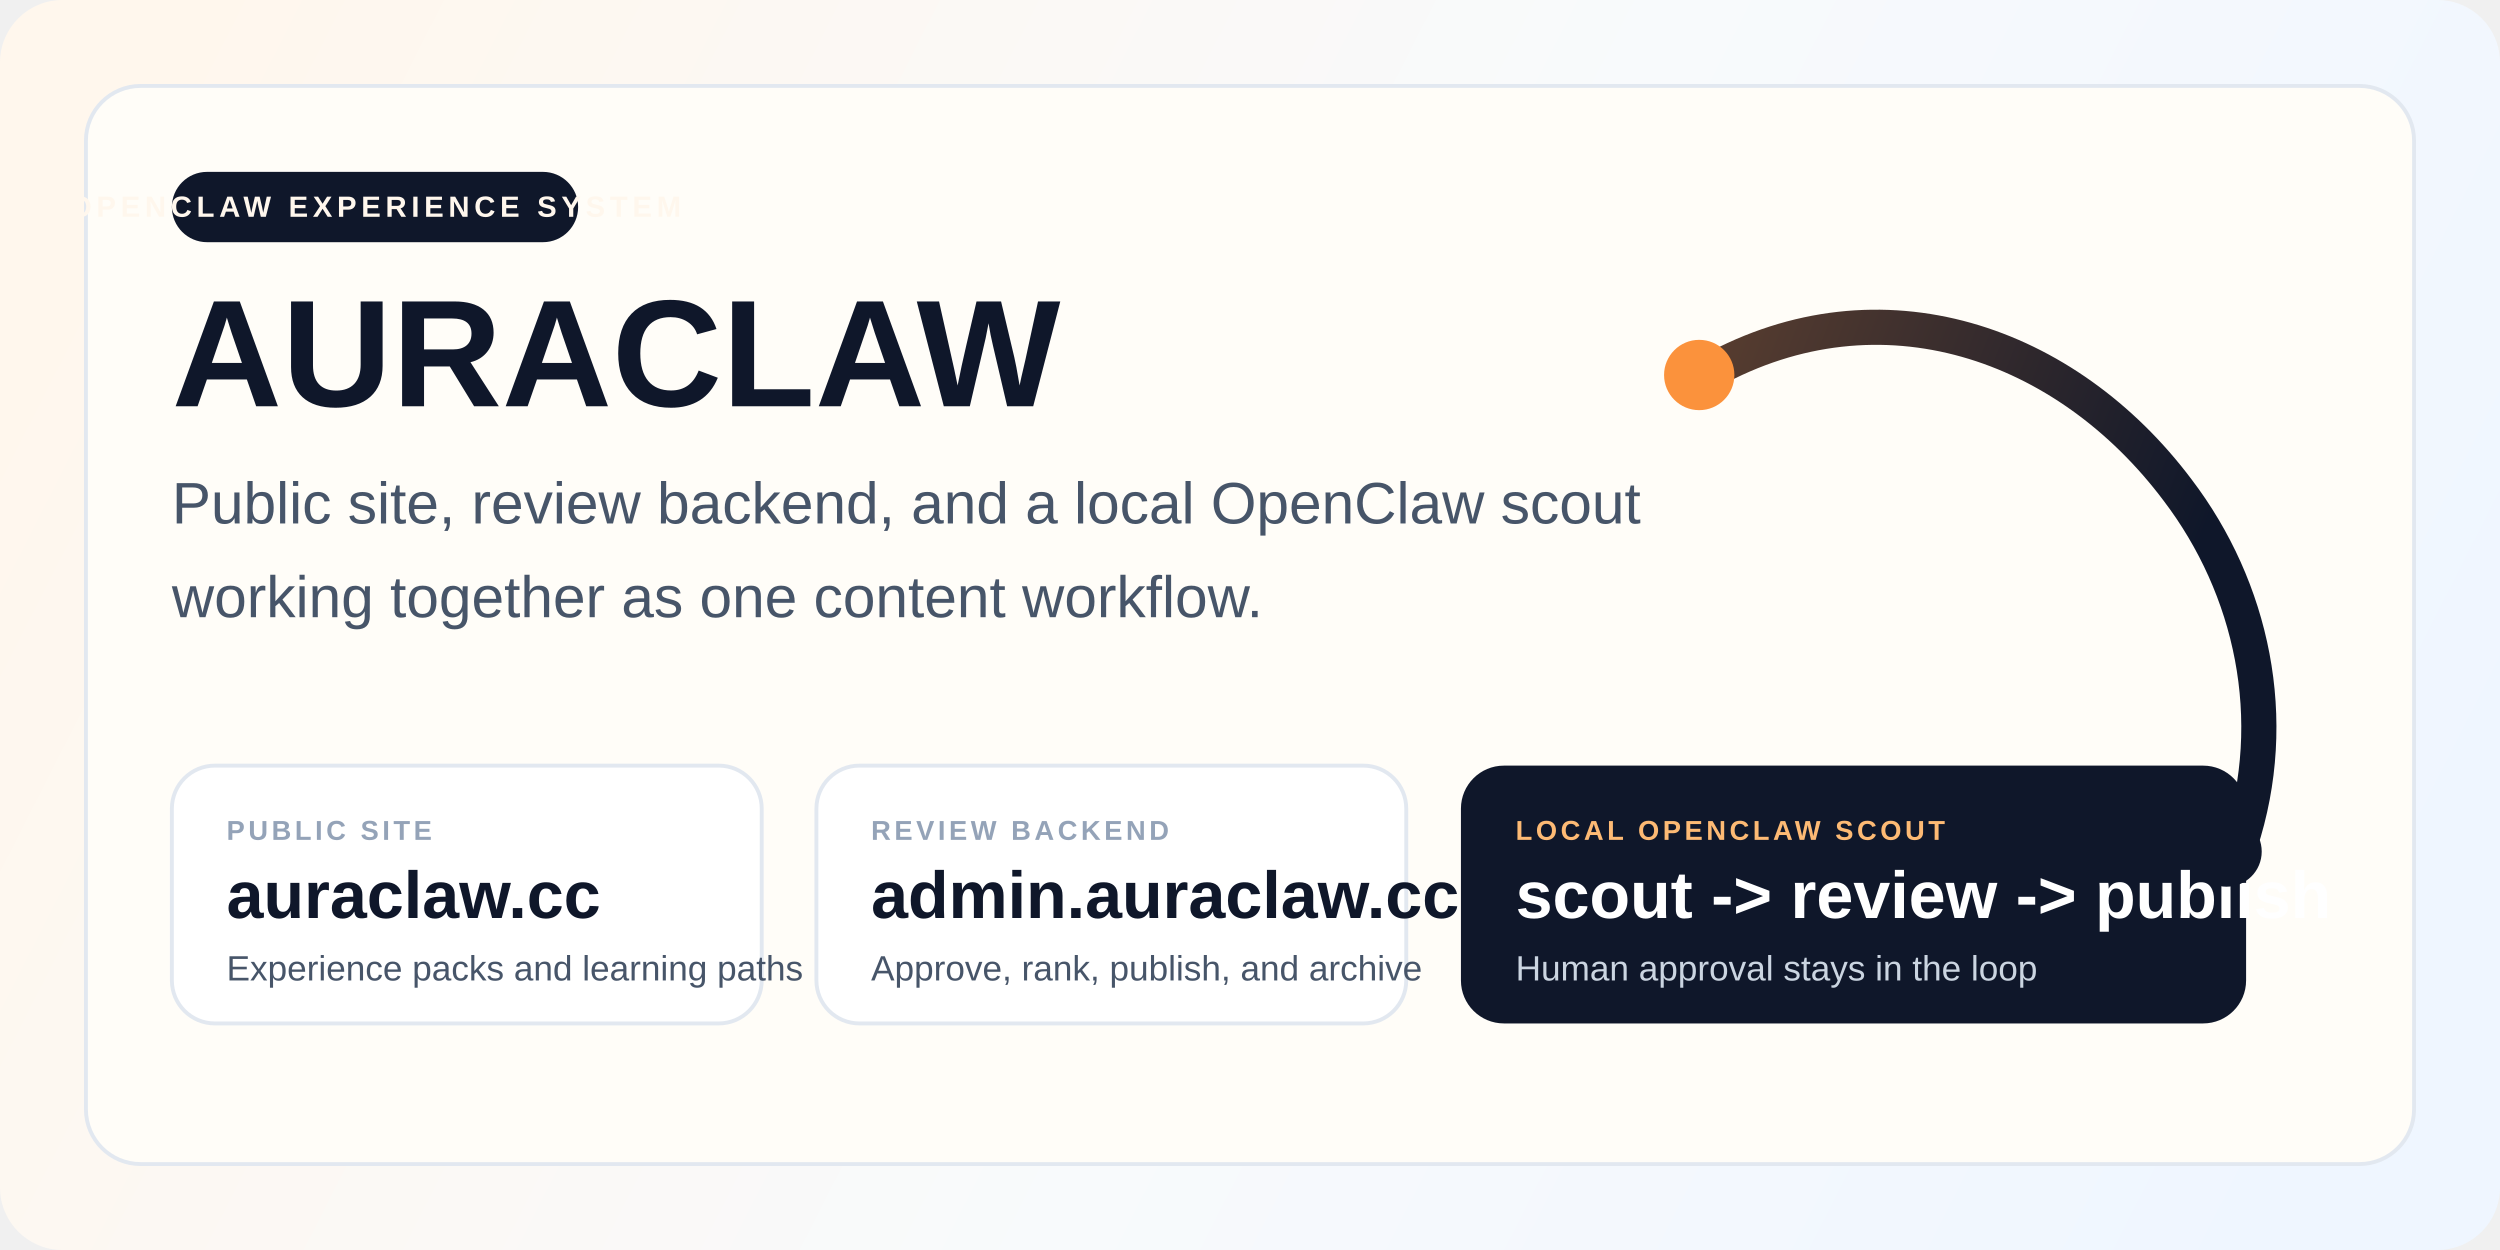
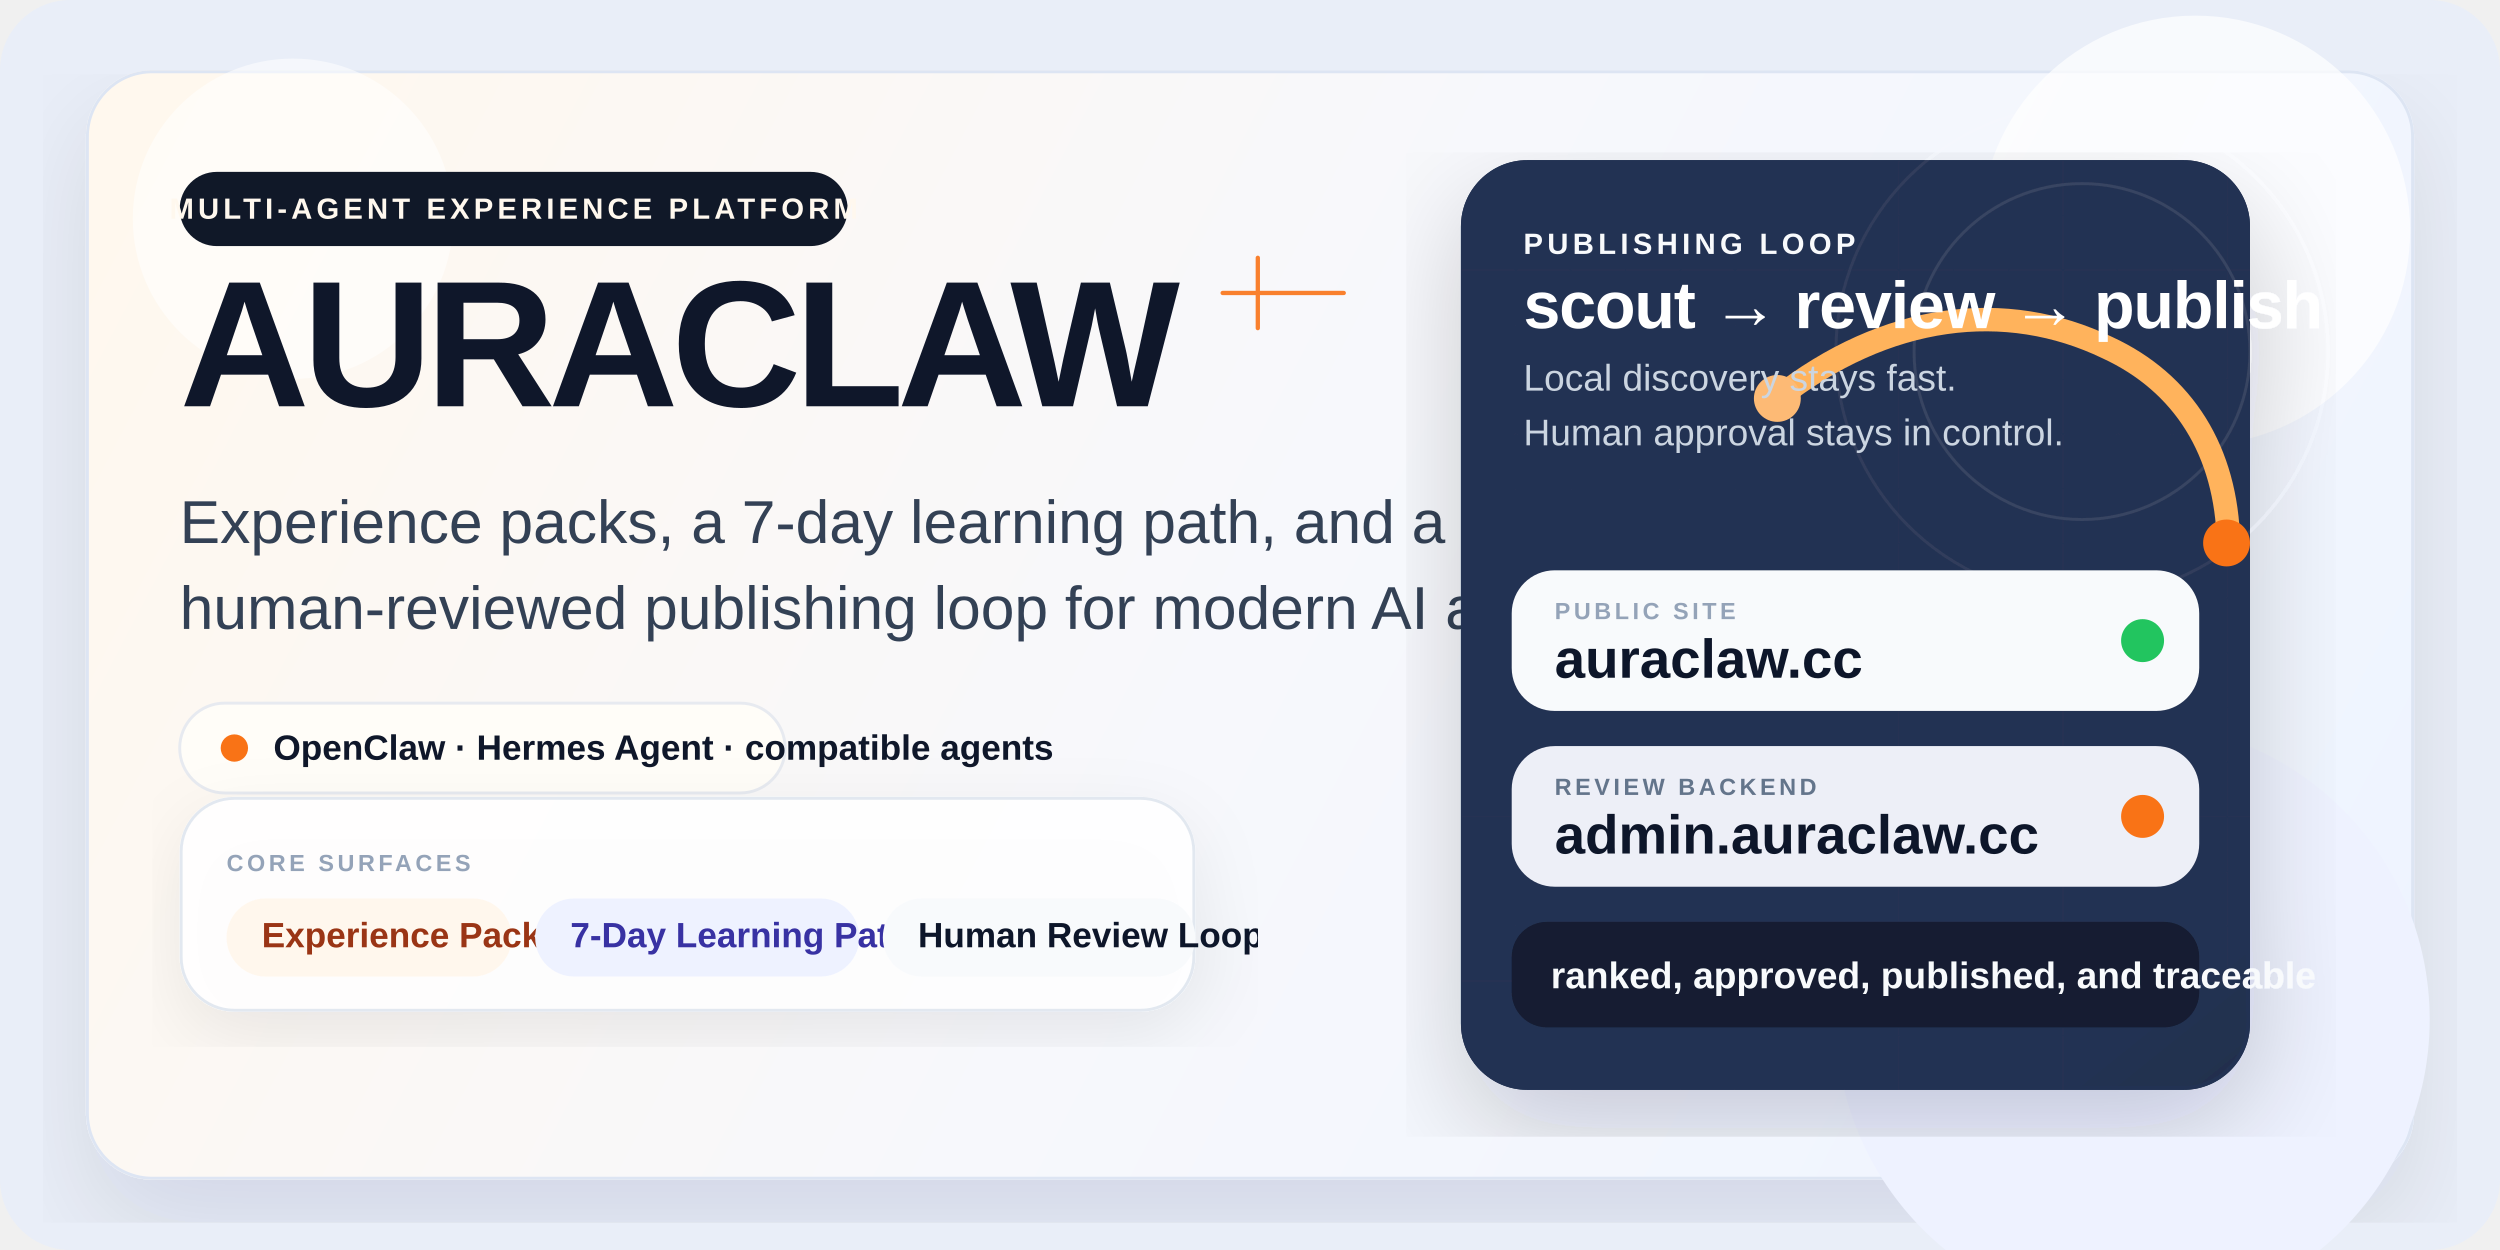
<svg xmlns="http://www.w3.org/2000/svg" width="1280" height="640" viewBox="0 0 1280 640" fill="none">
  <defs>
-     <linearGradient id="bg" x1="80" y1="40" x2="1180" y2="600" gradientUnits="userSpaceOnUse">
-       <stop stop-color="#FFF7ED" />
-       <stop offset="0.55" stop-color="#F8FAFC" />
-       <stop offset="1" stop-color="#EFF6FF" />
+     <linearGradient id="page-bg" x1="84" y1="36" x2="1188" y2="612" gradientUnits="userSpaceOnUse">
+       <stop stop-color="#FFF8EE" />
+       <stop offset="0.5" stop-color="#F7F8FC" />
+       <stop offset="1" stop-color="#EEF4FF" />
    </linearGradient>
-     <linearGradient id="accent" x1="220" y1="180" x2="1040" y2="500" gradientUnits="userSpaceOnUse">
-       <stop stop-color="#FB923C" />
-       <stop offset="1" stop-color="#0F172A" />
+     <linearGradient id="hero-glow" x1="770" y1="104" x2="1102" y2="518" gradientUnits="userSpaceOnUse">
+       <stop stop-color="#243252" />
+       <stop offset="1" stop-color="#0D1324" />
    </linearGradient>
+     <linearGradient id="line-glow" x1="876" y1="222" x2="1106" y2="420" gradientUnits="userSpaceOnUse">
+       <stop stop-color="#FFB35C" />
+       <stop offset="1" stop-color="#F97316" />
+     </linearGradient>
+     <filter id="shadow-lg" x="22" y="14" width="1236" height="612" filterUnits="userSpaceOnUse" color-interpolation-filters="sRGB">
+       <feDropShadow dx="0" dy="24" stdDeviation="28" flood-color="#0F172A" flood-opacity="0.10" />
+     </filter>
+     <filter id="shadow-md" x="720" y="58" width="476" height="524" filterUnits="userSpaceOnUse" color-interpolation-filters="sRGB">
+       <feDropShadow dx="0" dy="20" stdDeviation="28" flood-color="#0F172A" flood-opacity="0.18" />
+     </filter>
+     <filter id="shadow-sm" x="78" y="370" width="566" height="166" filterUnits="userSpaceOnUse" color-interpolation-filters="sRGB">
+       <feDropShadow dx="0" dy="12" stdDeviation="18" flood-color="#0F172A" flood-opacity="0.08" />
+     </filter>
+     <pattern id="grid" width="28" height="28" patternUnits="userSpaceOnUse">
+       <path d="M28 0H0V28" stroke="#243252" stroke-opacity="0.1" stroke-width="1" />
+     </pattern>
  </defs>
-   <rect x="0" y="0" width="1280" height="640" rx="32" fill="url(#bg)" />
-   <rect x="44" y="44" width="1192" height="552" rx="28" fill="#FFFDF8" stroke="#E2E8F0" stroke-width="2" />
-   <rect x="88" y="88" width="208" height="36" rx="18" fill="#0F172A" />
-   <text x="192" y="111" text-anchor="middle" fill="#FFF7ED" font-family="Arial, Helvetica, sans-serif" font-size="15" font-weight="700" letter-spacing="2.4">
-     OPENCLAW EXPERIENCE SYSTEM
+   <rect width="1280" height="640" rx="36" fill="#E9EEF8" />
+   <g filter="url(#shadow-lg)">
+     <rect x="44" y="36" width="1192" height="568" rx="34" fill="url(#page-bg)" />
+     <rect x="44.75" y="36.75" width="1190.5" height="566.5" rx="33.25" stroke="#DDE5F3" stroke-width="1.5" />
+   </g>
+   <circle cx="1124" cy="118" r="110" fill="#FFFFFF" fill-opacity="0.7" />
+   <circle cx="1092" cy="522" r="152" fill="#EEF2FF" />
+   <circle cx="150" cy="112" r="82" fill="#FFFFFF" fill-opacity="0.55" />
+   <rect x="92" y="88" width="342" height="38" rx="19" fill="#101828" />
+   <text x="263" y="112" text-anchor="middle" fill="#FFF8EE" font-family="Arial, Helvetica, sans-serif" font-size="15" font-weight="700" letter-spacing="2.1">
+     MULTI-AGENT EXPERIENCE PLATFORM
  </text>
-   <text x="88" y="208" fill="#0F172A" font-family="Arial, Helvetica, sans-serif" font-size="78" font-weight="800">
+   <text x="92" y="208" fill="#0F172A" font-family="Arial, Helvetica, sans-serif" font-size="92" font-weight="800" letter-spacing="-3.5">
    AURACLAW
  </text>
-   <text x="88" y="268" fill="#475569" font-family="Arial, Helvetica, sans-serif" font-size="30" font-weight="500">
-     Public site, review backend, and a local OpenClaw scout
+   <text x="92" y="278" fill="#334155" font-family="Arial, Helvetica, sans-serif" font-size="31" font-weight="500">
+     Experience packs, a 7-day learning path, and a
  </text>
-   <text x="88" y="316" fill="#475569" font-family="Arial, Helvetica, sans-serif" font-size="30" font-weight="500">
-     working together as one content workflow.
+   <text x="92" y="322" fill="#334155" font-family="Arial, Helvetica, sans-serif" font-size="31" font-weight="500">
+     human-reviewed publishing loop for modern AI agents.
  </text>
-   <g transform="translate(88 392)">
-     <rect width="302" height="132" rx="22" fill="#FFFFFF" stroke="#E2E8F0" stroke-width="2" />
-     <text x="28" y="38" fill="#94A3B8" font-family="Arial, Helvetica, sans-serif" font-size="14" font-weight="700" letter-spacing="1.8">
-       PUBLIC SITE
-     </text>
-     <text x="28" y="78" fill="#0F172A" font-family="Arial, Helvetica, sans-serif" font-size="34" font-weight="800">
-       auraclaw.cc
-     </text>
-     <text x="28" y="110" fill="#475569" font-family="Arial, Helvetica, sans-serif" font-size="18" font-weight="500">
-       Experience packs and learning paths
+   <g transform="translate(92 360)">
+     <rect width="310" height="46" rx="23" fill="#FFFDF8" stroke="#E7EAF0" stroke-width="1.5" />
+     <circle cx="28" cy="23" r="7" fill="#F97316" />
+     <text x="48" y="29" fill="#0F172A" font-family="Arial, Helvetica, sans-serif" font-size="18" font-weight="700">
+       OpenClaw · Hermes Agent · compatible agents
    </text>
  </g>
-   <g transform="translate(418 392)">
-     <rect width="302" height="132" rx="22" fill="#FFFFFF" stroke="#E2E8F0" stroke-width="2" />
-     <text x="28" y="38" fill="#94A3B8" font-family="Arial, Helvetica, sans-serif" font-size="14" font-weight="700" letter-spacing="1.8">
-       REVIEW BACKEND
-     </text>
-     <text x="28" y="78" fill="#0F172A" font-family="Arial, Helvetica, sans-serif" font-size="34" font-weight="800">
-       admin.auraclaw.cc
-     </text>
-     <text x="28" y="110" fill="#475569" font-family="Arial, Helvetica, sans-serif" font-size="18" font-weight="500">
-       Approve, rank, publish, and archive
-     </text>
+   <g filter="url(#shadow-sm)">
+     <g transform="translate(92 408)">
+       <rect width="520" height="110" rx="28" fill="#FFFFFF" fill-opacity="0.88" />
+       <rect x="0.75" y="0.75" width="518.5" height="108.5" rx="27.25" stroke="#E2E8F0" stroke-width="1.5" />
+       <g transform="translate(24 22)">
+         <text x="0" y="16" fill="#94A3B8" font-family="Arial, Helvetica, sans-serif" font-size="12" font-weight="700" letter-spacing="1.8">
+           CORE SURFACES
+         </text>
+         <g transform="translate(0 30)">
+           <rect width="146" height="40" rx="20" fill="#FFF7ED" />
+           <text x="18" y="25" fill="#9A3412" font-family="Arial, Helvetica, sans-serif" font-size="18" font-weight="700">
+             Experience Packs
+           </text>
+         </g>
+         <g transform="translate(158 30)">
+           <rect width="166" height="40" rx="20" fill="#EEF2FF" />
+           <text x="18" y="25" fill="#3730A3" font-family="Arial, Helvetica, sans-serif" font-size="18" font-weight="700">
+             7-Day Learning Path
+           </text>
+         </g>
+         <g transform="translate(336 30)">
+           <rect width="160" height="40" rx="20" fill="#F8FAFC" />
+           <text x="18" y="25" fill="#0F172A" font-family="Arial, Helvetica, sans-serif" font-size="18" font-weight="700">
+             Human Review Loop
+           </text>
+         </g>
+       </g>
+     </g>
  </g>
-   <g transform="translate(748 392)">
-     <rect width="402" height="132" rx="22" fill="#0F172A" />
-     <text x="28" y="38" fill="#FDBA74" font-family="Arial, Helvetica, sans-serif" font-size="14" font-weight="700" letter-spacing="1.8">
-       LOCAL OPENCLAW SCOUT
-     </text>
-     <text x="28" y="78" fill="#FFFFFF" font-family="Arial, Helvetica, sans-serif" font-size="34" font-weight="800">
-       scout -&gt; review -&gt; publish
-     </text>
-     <text x="28" y="110" fill="#CBD5E1" font-family="Arial, Helvetica, sans-serif" font-size="18" font-weight="500">
-       Human approval stays in the loop
-     </text>
+   <g filter="url(#shadow-md)">
+     <g transform="translate(748 82)">
+       <rect width="404" height="476" rx="34" fill="url(#hero-glow)" />
+       <rect x="1" y="1" width="402" height="474" rx="33" stroke="#243252" stroke-width="2" />
+       <rect x="0" y="0" width="404" height="476" rx="34" fill="url(#grid)" fill-opacity="0.22" />
+       <circle cx="318" cy="98" r="86" stroke="#FFFFFF" stroke-opacity="0.09" stroke-width="1.5" />
+       <circle cx="318" cy="98" r="126" stroke="#FFFFFF" stroke-opacity="0.06" stroke-width="1.5" />
+       <path d="M162 122C218 78 279 71 331 96C370 114 392 149 393 196" stroke="url(#line-glow)" stroke-width="12" stroke-linecap="round" />
+       <circle cx="162" cy="122" r="12" fill="#FDBA74" />
+       <circle cx="392" cy="196" r="12" fill="#F97316" />
+       <text x="32" y="48" fill="#F8FAFC" font-family="Arial, Helvetica, sans-serif" font-size="15" font-weight="700" letter-spacing="2.2">
+         PUBLISHING LOOP
+       </text>
+       <text x="32" y="86" fill="#FFFFFF" font-family="Arial, Helvetica, sans-serif" font-size="34" font-weight="800" letter-spacing="-0.6">
+         scout → review → publish
+       </text>
+       <text x="32" y="118" fill="#CBD5E1" font-family="Arial, Helvetica, sans-serif" font-size="19" font-weight="500">
+         Local discovery stays fast.
+       </text>
+       <text x="32" y="146" fill="#CBD5E1" font-family="Arial, Helvetica, sans-serif" font-size="19" font-weight="500">
+         Human approval stays in control.
+       </text>
+       <g transform="translate(26 210)">
+         <rect width="352" height="72" rx="22" fill="#F8FAFC" />
+         <text x="22" y="25" fill="#94A3B8" font-family="Arial, Helvetica, sans-serif" font-size="12" font-weight="700" letter-spacing="1.8">
+           PUBLIC SITE
+         </text>
+         <text x="22" y="55" fill="#0F172A" font-family="Arial, Helvetica, sans-serif" font-size="28" font-weight="800">
+           auraclaw.cc
+         </text>
+         <circle cx="323" cy="36" r="11" fill="#22C55E" />
+       </g>
+       <g transform="translate(26 300)">
+         <rect width="352" height="72" rx="22" fill="#EDEFF7" />
+         <text x="22" y="25" fill="#64748B" font-family="Arial, Helvetica, sans-serif" font-size="12" font-weight="700" letter-spacing="1.8">
+           REVIEW BACKEND
+         </text>
+         <text x="22" y="55" fill="#0F172A" font-family="Arial, Helvetica, sans-serif" font-size="28" font-weight="800">
+           admin.auraclaw.cc
+         </text>
+         <circle cx="323" cy="36" r="11" fill="#F97316" />
+       </g>
+       <g transform="translate(26 390)">
+         <rect width="352" height="54" rx="18" fill="#131C31" />
+         <text x="20" y="34" fill="#F8FAFC" font-family="Arial, Helvetica, sans-serif" font-size="19" font-weight="700">
+           ranked, approved, published, and traceable
+         </text>
+       </g>
+     </g>
  </g>
-   <path d="M876 190C963 142 1058 175 1115 251C1153 301 1168 368 1147 432" stroke="url(#accent)" stroke-width="18" stroke-linecap="round" />
-   <circle cx="870" cy="192" r="18" fill="#FB923C" />
-   <circle cx="1140" cy="436" r="18" fill="#0F172A" />
+   <g opacity="0.9">
+     <path d="M626 150H688" stroke="#F97316" stroke-width="2.2" stroke-linecap="round" />
+     <path d="M644 132V168" stroke="#F97316" stroke-width="2.2" stroke-linecap="round" />
+   </g>
</svg>
